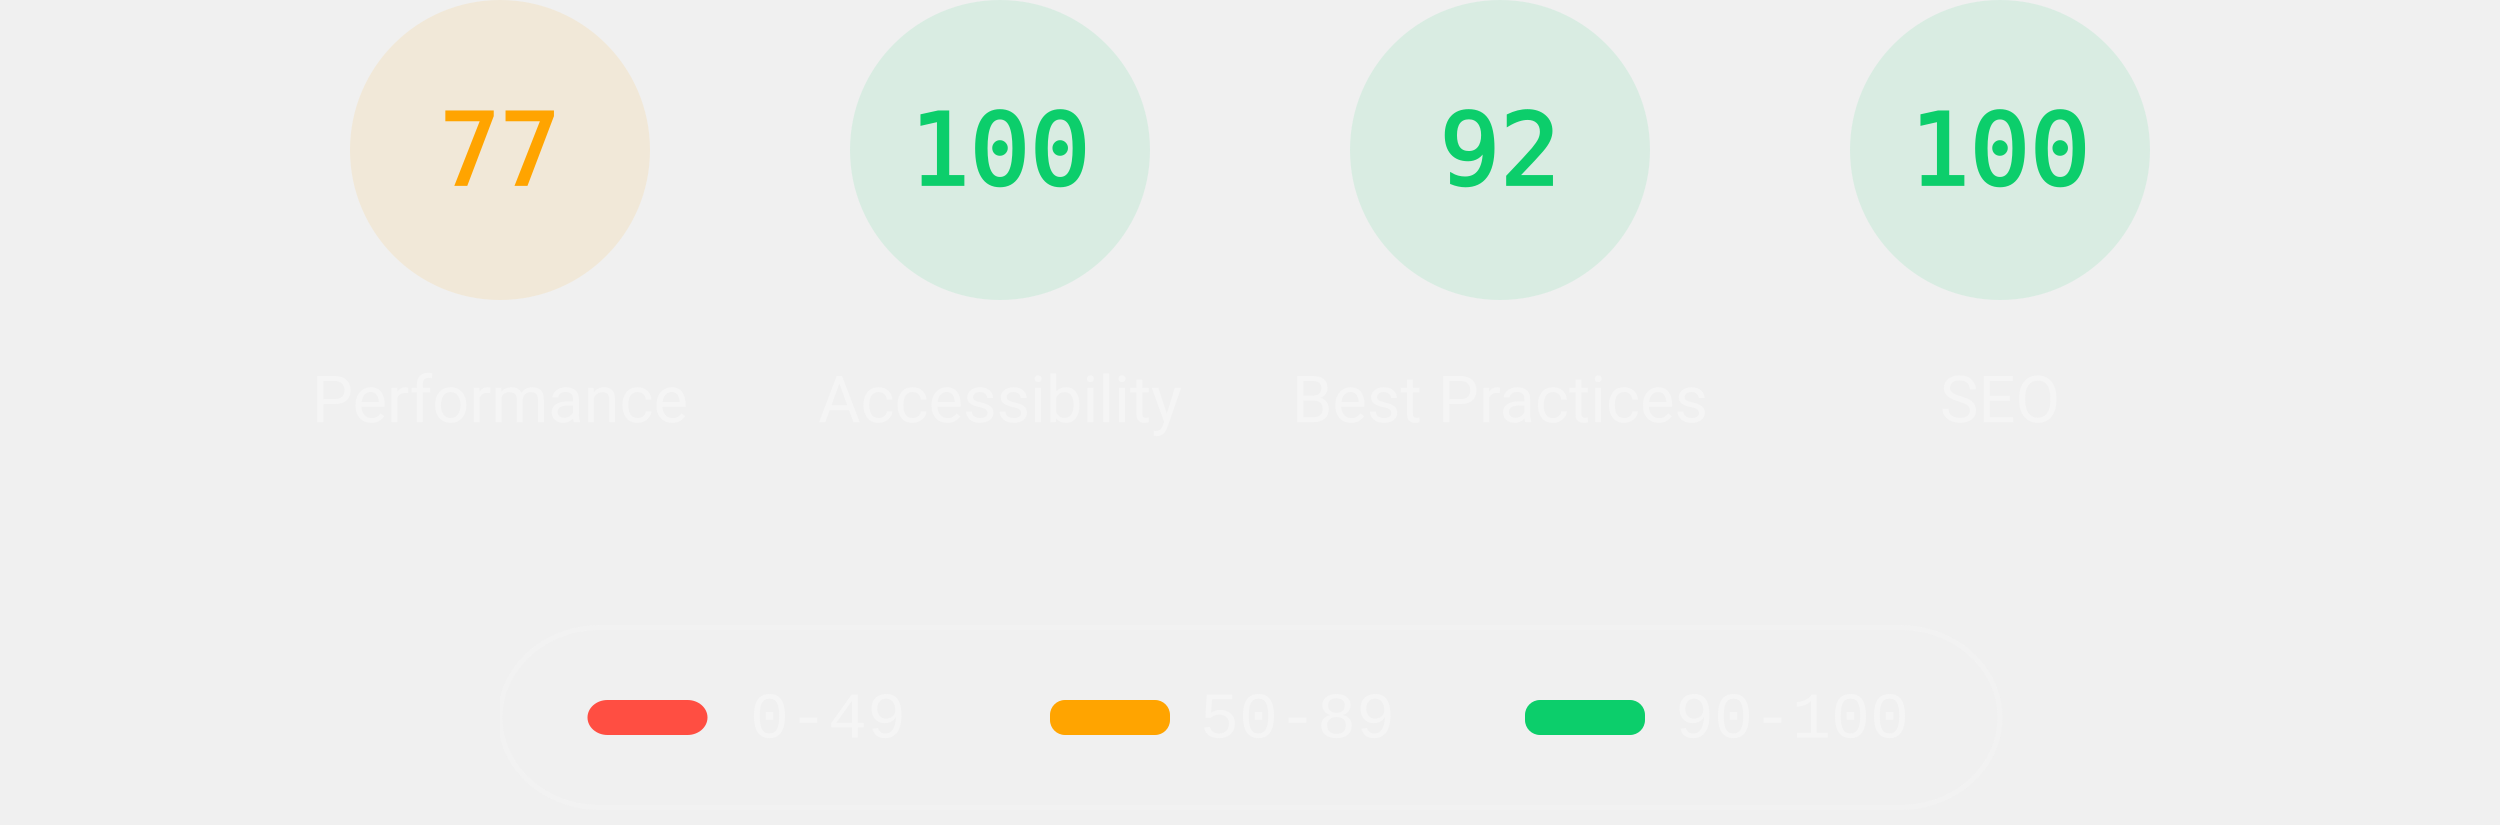
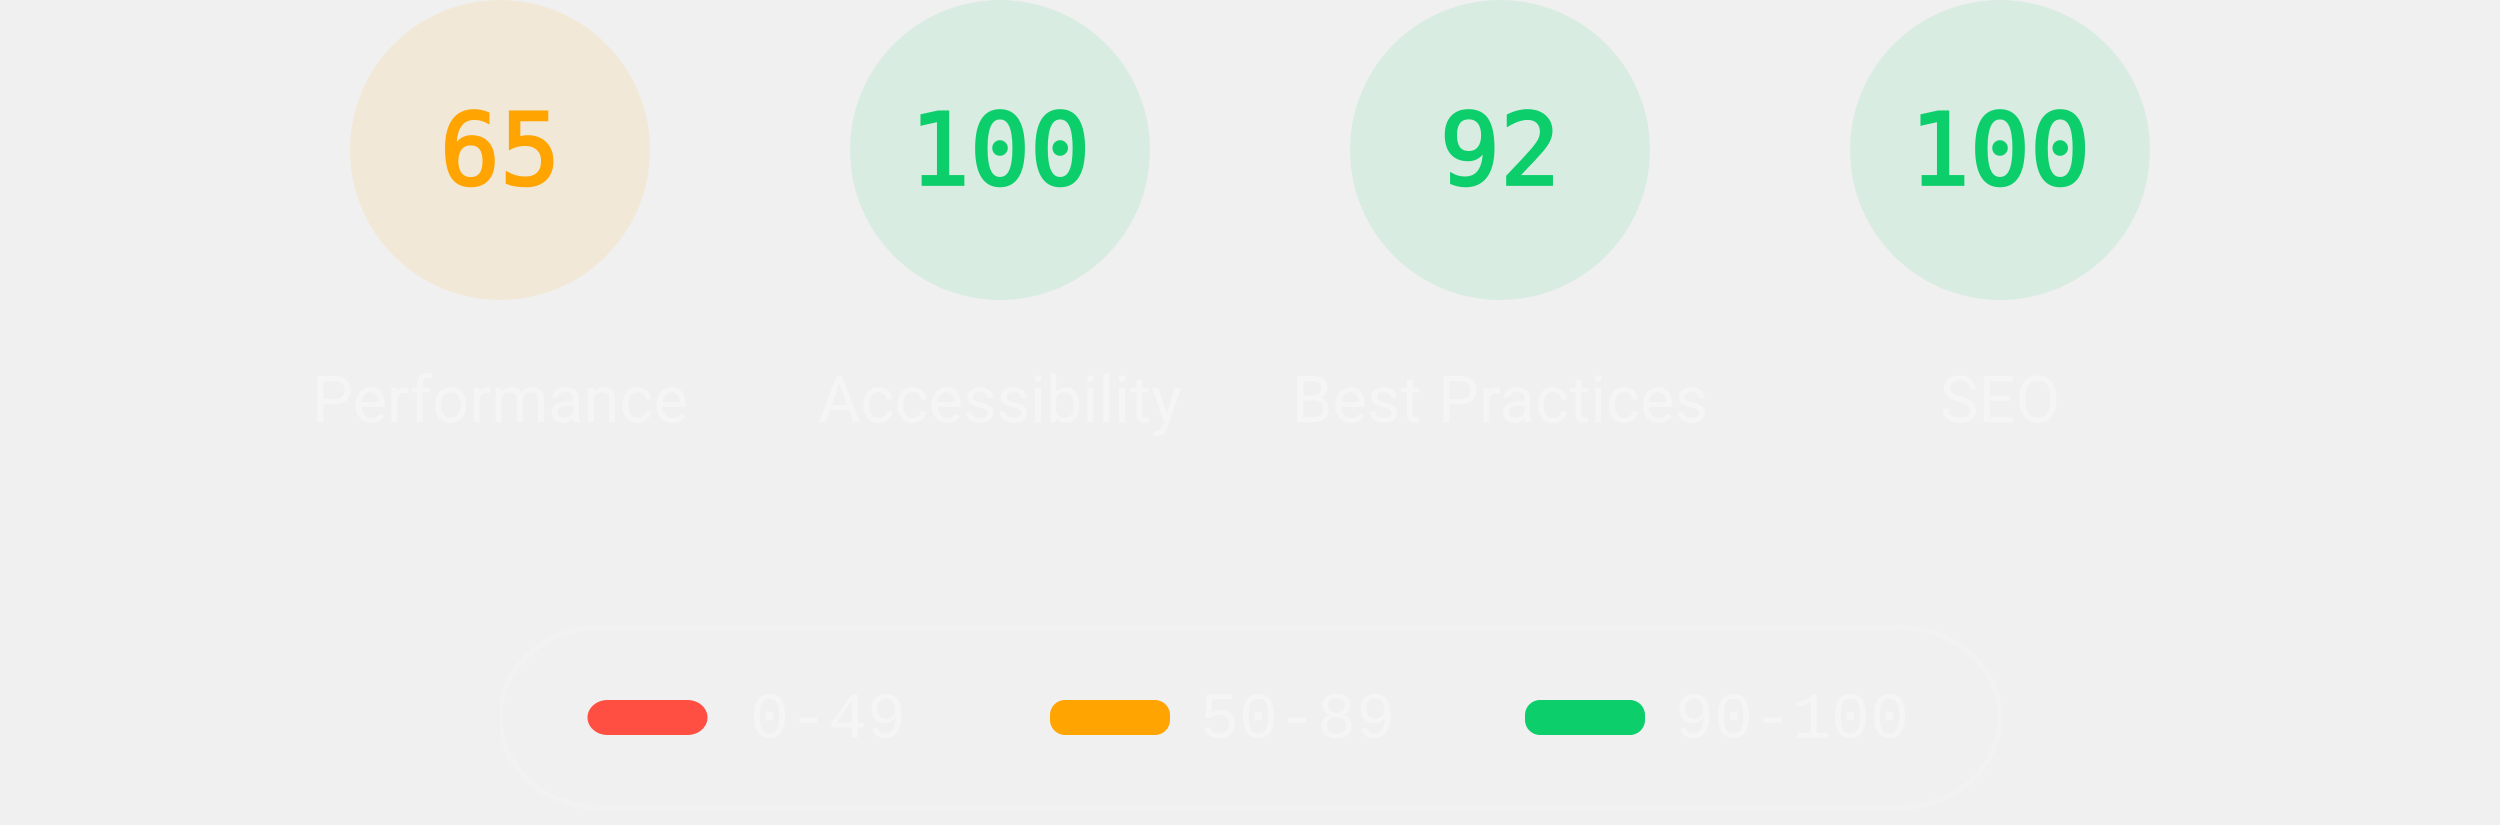
<svg xmlns="http://www.w3.org/2000/svg" class="theme--dark" fill="none" width="1000" height="330">
  <style>
			.gauge-base {
				opacity: 0.1
			}

			.gauge-arc {
				fill: none;
				animation-delay: 250ms;
				stroke-linecap: round;
				transform: rotate(-90deg);
				transform-origin: 100px 60px;
				animation: load-gauge 1s ease forwards
			}

			.guage-text {
				font-size: 40px;
				font-family: monospace;
				text-align: center
			}

			.guage-red {
				color: #ff4e42;
				fill: #ff4e42;
				stroke: #ff4e42
			}
			.guage-orange {
				color: #ffa400;
				fill: #ffa400;
				stroke: #ffa400
			}
			.guage-green {
				color: #0cce6b;
				fill: #0cce6b;
				stroke: #0cce6b
			}
			.theme--agnostic .guage-undefined {
				color: #5c5c5c;
				fill: #5c5c5c;
				stroke: #5c5c5c
			}
			.theme--light .guage-undefined {
				color: #1e1e1e;
				fill: #1e1e1e;
				stroke: #1e1e1e
			}
			.theme--dark .guage-undefined {
				color: #f5f5f5;
				fill: #f5f5f5;
				stroke: #f5f5f5
			}

			.guage-title {
				stroke: none;
				font-size: 26px;
				line-height: 26px;
				font-family: Roboto, Halvetica, Arial, sans-serif
			}
			.metric.guage-title {
				font-family: 'Courier New', Courier, monospace
			}
			.theme--agnostic .guage-title {
				color: #737373;
				fill: #737373
			}
			.theme--light .guage-title {
				color: #212121;
				fill: #212121
			}
			.theme--dark .guage-title {
				color: #f5f5f5;
				fill: #f5f5f5
			}

			@keyframes load-gauge {
				from {
					stroke-dasharray: 0 352.858
				}
			}
			.lh-gauge--pwa__disc {
				fill: #e0e0e0
			}
			.lh-gauge--pwa__logo {
				position: relative;
				fill: #b0b0b0
			}
			.lh-gauge--pwa__invisible {
				display: none
			}
			.lh-gauge--pwa__visible {
				display: inline
			}
			.guage-invisible {
				display: none
			}
			.lh-gauge--pwa__logo--primary-color {
				fill: #304ffe
			}
			.theme--agnostic .lh-gauge--pwa__logo--secondary-color {
				fill: #787878
			}
			.theme--light .lh-gauge--pwa__logo--secondary-color {
				fill: #3d3d3d
			}
			.theme--dark .lh-gauge--pwa__logo--secondary-color {
				fill: #d8b6b6
			}
			.theme--light #svg_2 {
				stroke: #00000022
			}
			.theme--agnostic #svg_2 {
				stroke: #616161
			}
			.theme--light #svg_2 {
				stroke: #00000022
			}
			.theme--dark #svg_2 {
				stroke: #f5f5f566
			}
		</style>
  <svg class="guage-div guage-perf guage-orange" viewBox="0 0 200 200" width="200" height="200" x="100" y="0">
    <circle class="gauge-base" r="56" cx="100" cy="60" stroke-width="8" />
-     <circle class="gauge-arc guage-arc-1" r="56" cx="100" cy="60" stroke-width="8" style="stroke-dasharray: 270.931, 351.858;" />
-     <text class="guage-text" x="100px" y="60px" alignment-baseline="central" dominant-baseline="central" text-anchor="middle">77</text>
+     <circle class="gauge-arc guage-arc-1" r="56" cx="100" cy="60" stroke-width="8" style="stroke-dasharray: 228.708, 351.858;" />
+     <text class="guage-text" x="100px" y="60px" alignment-baseline="central" dominant-baseline="central" text-anchor="middle">65</text>
    <text class="guage-title" x="100px" y="160px" alignment-baseline="central" dominant-baseline="central" text-anchor="middle">Performance</text>
  </svg>
  <svg class="guage-div guage-acc guage-green" viewBox="0 0 200 200" width="200" height="200" x="300" y="0">
    <circle class="gauge-base" r="56" cx="100" cy="60" stroke-width="8" />
    <circle class="gauge-arc guage-arc-2" r="56" cx="100" cy="60" stroke-width="8" style="stroke-dasharray: 351.858, 351.858;" />
    <text class="guage-text" x="100px" y="60px" alignment-baseline="central" dominant-baseline="central" text-anchor="middle">100</text>
    <text class="guage-title" x="100px" y="160px" alignment-baseline="central" dominant-baseline="central" text-anchor="middle">Accessibility</text>
  </svg>
  <svg class="guage-div guage-best guage-green" viewBox="0 0 200 200" width="200" height="200" x="500" y="0">
    <circle class="gauge-base" r="56" cx="100" cy="60" stroke-width="8" />
    <circle class="gauge-arc guage-arc-3" r="56" cx="100" cy="60" stroke-width="8" style="stroke-dasharray: 323.709, 351.858;" />
    <text class="guage-text" x="100px" y="60px" alignment-baseline="central" dominant-baseline="central" text-anchor="middle">92</text>
    <text class="guage-title" x="100px" y="160px" alignment-baseline="central" dominant-baseline="central" text-anchor="middle">Best Practices</text>
  </svg>
  <svg class="guage-div guage-seo guage-green" viewBox="0 0 200 200" width="200" height="200" x="700" y="0">
    <circle class="gauge-base" r="56" cx="100" cy="60" stroke-width="8" />
    <circle class="gauge-arc guage-arc-4" r="56" cx="100" cy="60" stroke-width="8" style="stroke-dasharray: 351.858, 351.858;" />
    <text class="guage-text" x="100px" y="60px" alignment-baseline="central" dominant-baseline="central" text-anchor="middle">100</text>
    <text class="guage-title" x="100px" y="160px" alignment-baseline="central" dominant-baseline="central" text-anchor="middle">SEO</text>
  </svg>
  <svg class="guage-div guage-pwa guage-invisible" viewBox="0 0 200 200" width="200" height="200" x="900" y="0">
    <svg viewBox="0 0 60 60" width="112" height="112" x="44" y="4">
      <defs>
        <linearGradient id="lh-gauge--pwa__check-circle__gradient-0" x1="50%" y1="0%" x2="50%" y2="100%">
          <stop stop-color="#00C852" offset="0%" />
          <stop stop-color="#009688" offset="100%" />
        </linearGradient>
        <linearGradient id="lh-gauge--pwa__installable__shadow-gradient-0" x1="76.056%" x2="24.111%" y1="82.995%" y2="24.735%">
          <stop stop-color="#A5D6A7" offset="0%" />
          <stop stop-color="#80CBC4" offset="100%" />
        </linearGradient>
        <linearGradient id="lh-gauge--pwa__fast-reliable__shadow-gradient-0" x1="76.056%" y1="82.995%" x2="25.678%" y2="26.493%">
          <stop stop-color="#64B5F6" offset="0%" />
          <stop stop-color="#2979FF" offset="100%" />
        </linearGradient>
        <g id="lh-gauge--pwa__fast-reliable-badge-0">
          <circle fill="#FFFFFF" cx="10" cy="10" r="10" />
          <path fill="#304FFE" d="M10 3.58l5.25 2.34v3.5c0 3.23-2.24 6.26-5.25 7-3.01-.74-5.25-3.77-5.25-7v-3.5L10 3.58zm-.47 10.74l2.76-4.83.03-.07c.04-.08 0-.24-.22-.24h-1.64l.47-3.26h-.47l-2.7 4.77c-.02.01.05-.1-.04.05-.09.16-.1.31.18.31h1.63l-.47 3.27h.47z" />
        </g>
        <g id="lh-gauge--pwa__installable-badge-0">
          <circle fill="#FFFFFF" cx="10" cy="10" r="10" />
          <path fill="#009688" d="M10 4.167A5.835 5.835 0 0 0 4.167 10 5.835 5.835 0 0 0 10 15.833 5.835 5.835 0 0 0 15.833 10 5.835 5.835 0 0 0 10 4.167zm2.917 6.416h-2.334v2.334H9.417v-2.334H7.083V9.417h2.334V7.083h1.166v2.334h2.334v1.166z" />
        </g>
      </defs>
      <g stroke="none" fill-rule="nonzero">
        <circle class="lh-gauge--pwa__disc" cx="30" cy="30" r="30" />
        <g class="lh-gauge--pwa__logo">
          <path d="M35.66 19.39l.7-1.75h2L37.4 15 38.6 12l3.4 9h-2.51l-.58-1.61z" />
          <path d="M33.52 21l3.65-9h-2.42l-2.5 5.82L30.5 12h-1.86l-1.9 5.82-1.35-2.65-1.21 3.72L25.4 21h2.38l1.72-5.2 1.64 5.2z" />
          <path fill-rule="nonzero" d="M20.3 17.91h1.48c.45 0 .85-.05 1.2-.15l.39-1.18 1.07-3.3a2.64 2.64 0 0 0-.28-.37c-.55-.6-1.36-.91-2.42-.91H18v9h2.3V17.9zm1.96-3.84c.22.22.33.5.33.87 0 .36-.1.65-.29.87-.2.23-.59.35-1.15.35h-.86v-2.41h.87c.52 0 .89.1 1.1.32z" />
        </g>
        <rect class="lh-gauge--pwa__component lh-gauge--pwa__na-line lh-gauge--pwa__invisible" fill="#FFFFFF" x="20" y="32" width="20" height="4" rx="2" />
        <g class="lh-gauge--pwa__component lh-gauge--pwa__fast-reliable-badge lh-gauge--pwa__invisible" transform="translate(20, 29)">
          <path fill="url(#lh-gauge--pwa__fast-reliable__shadow-gradient-0)" d="M33.63 19.49A30 30 0 0 1 16.2 30.36L3 17.14 17.14 3l16.49 16.49z" />
          <use href="#lh-gauge--pwa__fast-reliable-badge-0" />
        </g>
        <g class="lh-gauge--pwa__component lh-gauge--pwa__installable-badge lh-gauge--pwa__invisible" transform="translate(20, 29)">
          <path fill="url(#lh-gauge--pwa__installable__shadow-gradient-0)" d="M33.629 19.487c-4.272 5.453-10.391 9.39-17.415 10.869L3 17.142 17.142 3 33.63 19.487z" />
          <use href="#lh-gauge--pwa__installable-badge-0" />
        </g>
        <g class="lh-gauge--pwa__component lh-gauge--pwa__fast-reliable-installable-badges lh-gauge--pwa__invisible">
          <g transform="translate(8, 29)">
            <path fill="url(#lh-gauge--pwa__fast-reliable__shadow-gradient-0)" d="M16.321 30.463L3 17.143 17.142 3l22.365 22.365A29.864 29.864 0 0 1 22 31c-1.942 0-3.84-.184-5.679-.537z" />
            <use href="#lh-gauge--pwa__fast-reliable-badge-0" />
          </g>
          <g transform="translate(32, 29)">
            <path fill="url(#lh-gauge--pwa__installable__shadow-gradient-0)" d="M25.982 11.84a30.107 30.107 0 0 1-13.08 15.203L3 17.143 17.142 3l8.84 8.84z" />
            <use href="#lh-gauge--pwa__installable-badge-0" />
          </g>
        </g>
        <g class="lh-gauge--pwa__component lh-gauge--pwa__check-circle lh-gauge--pwa__invisible" transform="translate(18, 28)">
          <circle fill="#FFFFFF" cx="12" cy="12" r="12" />
          <path fill="url(#lh-gauge--pwa__check-circle__gradient-0)" d="M12 2a10 10 0 1 0 0 20 10 10 0 0 0 0-20zm-2 15l-5-5 1.41-1.41L10 14.17l7.59-7.59L19 8l-9 9z" />
        </g>
      </g>
    </svg>
    <text class="guage-title" y="160px" alignment-baseline="central" dominant-baseline="central" text-anchor="middle">
      <tspan x="100px" dy="-6px">Progressive</tspan>
      <tspan x="100px" dy="30px">Web App</tspan>
    </text>
  </svg>
  <svg width="604" height="76" x="200" y="250">
    <g>
      <rect fill="none" id="canvas_background" height="80" width="604" y="-1" x="-1" />
      <g display="none" overflow="visible" y="0" x="0" height="100%" width="100%" id="canvasGrid">
        <rect fill="url(#gridpattern)" stroke-width="0" y="0" x="0" height="100%" width="100%" />
      </g>
    </g>
    <g>
      <rect fill-opacity="0" stroke-width="2" rx="40" id="svg_2" height="72" width="600" y="1" x="0" fill="#000000" />
      <rect stroke="#000" rx="8" id="svg_3" height="14" width="48" y="30" x="35" stroke-opacity="null" stroke-width="0" fill="#ff4e42" />
      <rect stroke="#000" rx="6" id="svg_4" height="14" width="48" y="30" x="220" stroke-opacity="null" stroke-width="0" fill="#ffa400" />
      <rect stroke="#000" rx="6" id="svg_5" height="14" width="48" y="30" x="410" stroke-opacity="null" stroke-width="0" fill="#0cce6b" />
      <text class="metric guage-title" xml:space="preserve" text-anchor="start" font-size="26" id="svg_6" y="45" x="100" stroke-opacity="null" stroke-width="0" stroke="#000">0-49</text>
      <text class="metric guage-title" xml:space="preserve" text-anchor="start" font-size="26" id="svg_7" y="45" x="280" stroke-opacity="null" stroke-width="0" stroke="#000">50-89</text>
      <text class="metric guage-title" xml:space="preserve" text-anchor="start" font-size="26" id="svg_8" y="45" x="470" stroke-opacity="null" stroke-width="0" stroke="#000">90-100</text>
    </g>
  </svg>
</svg>
